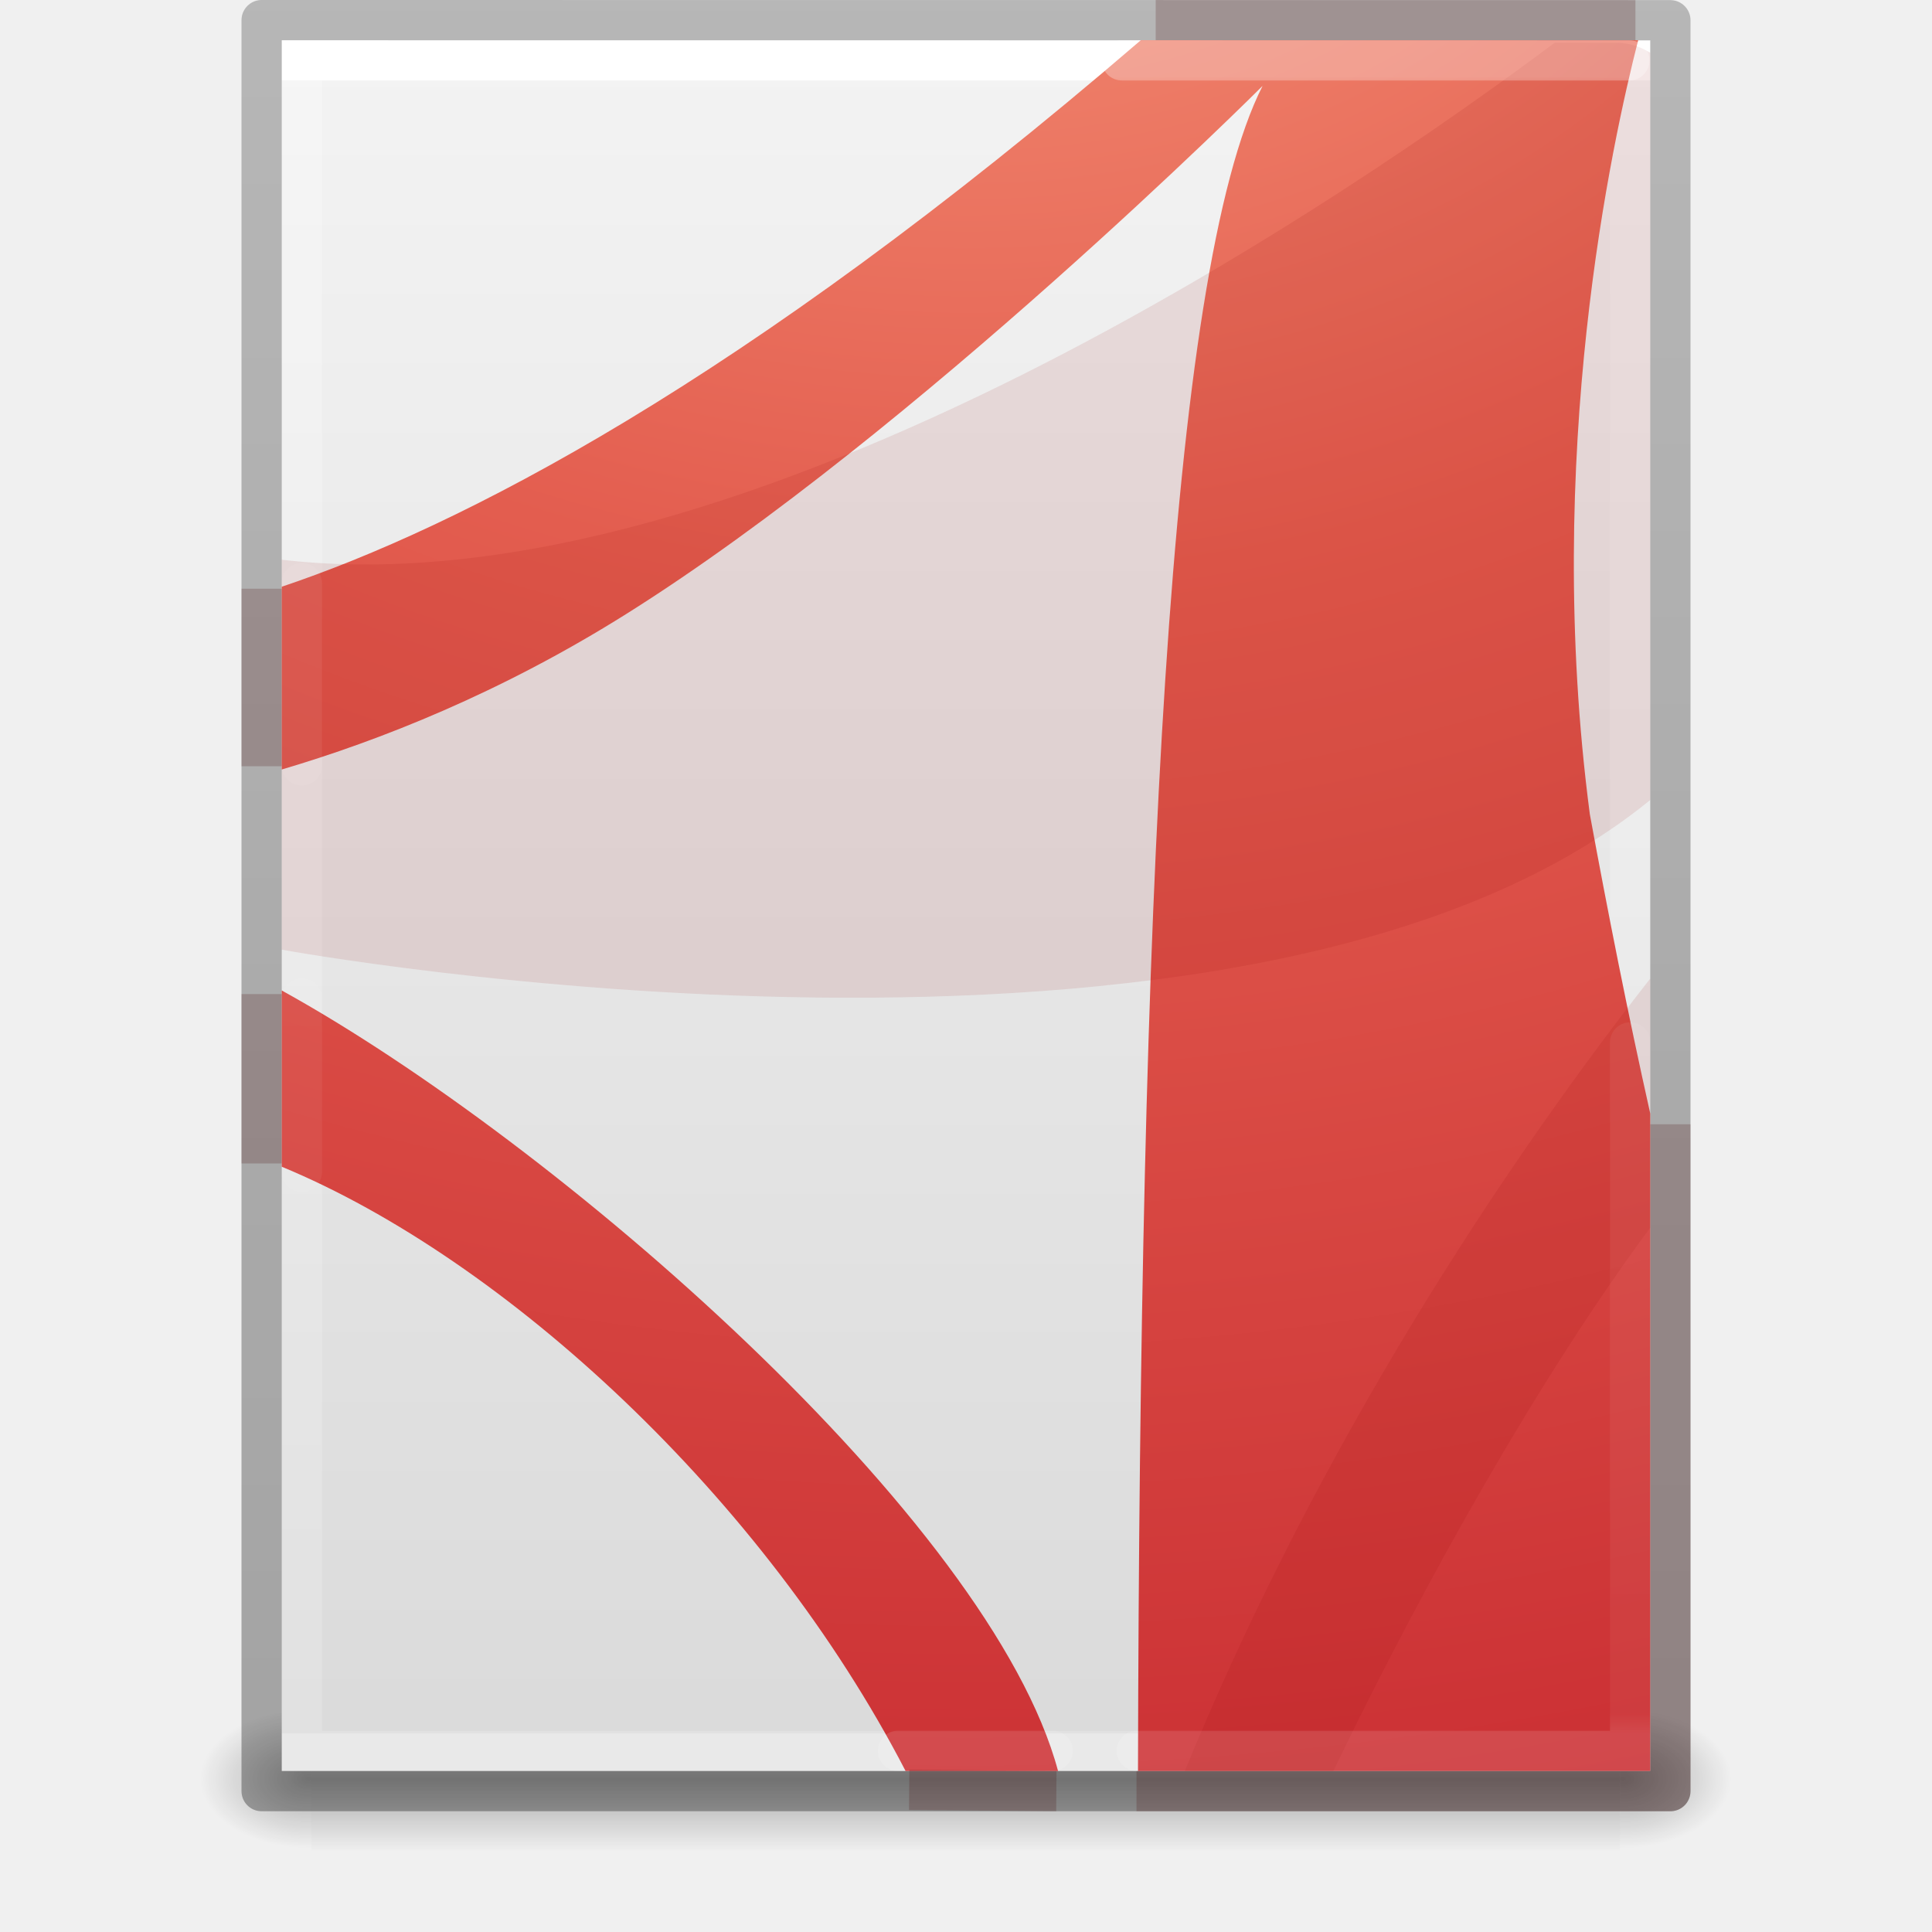
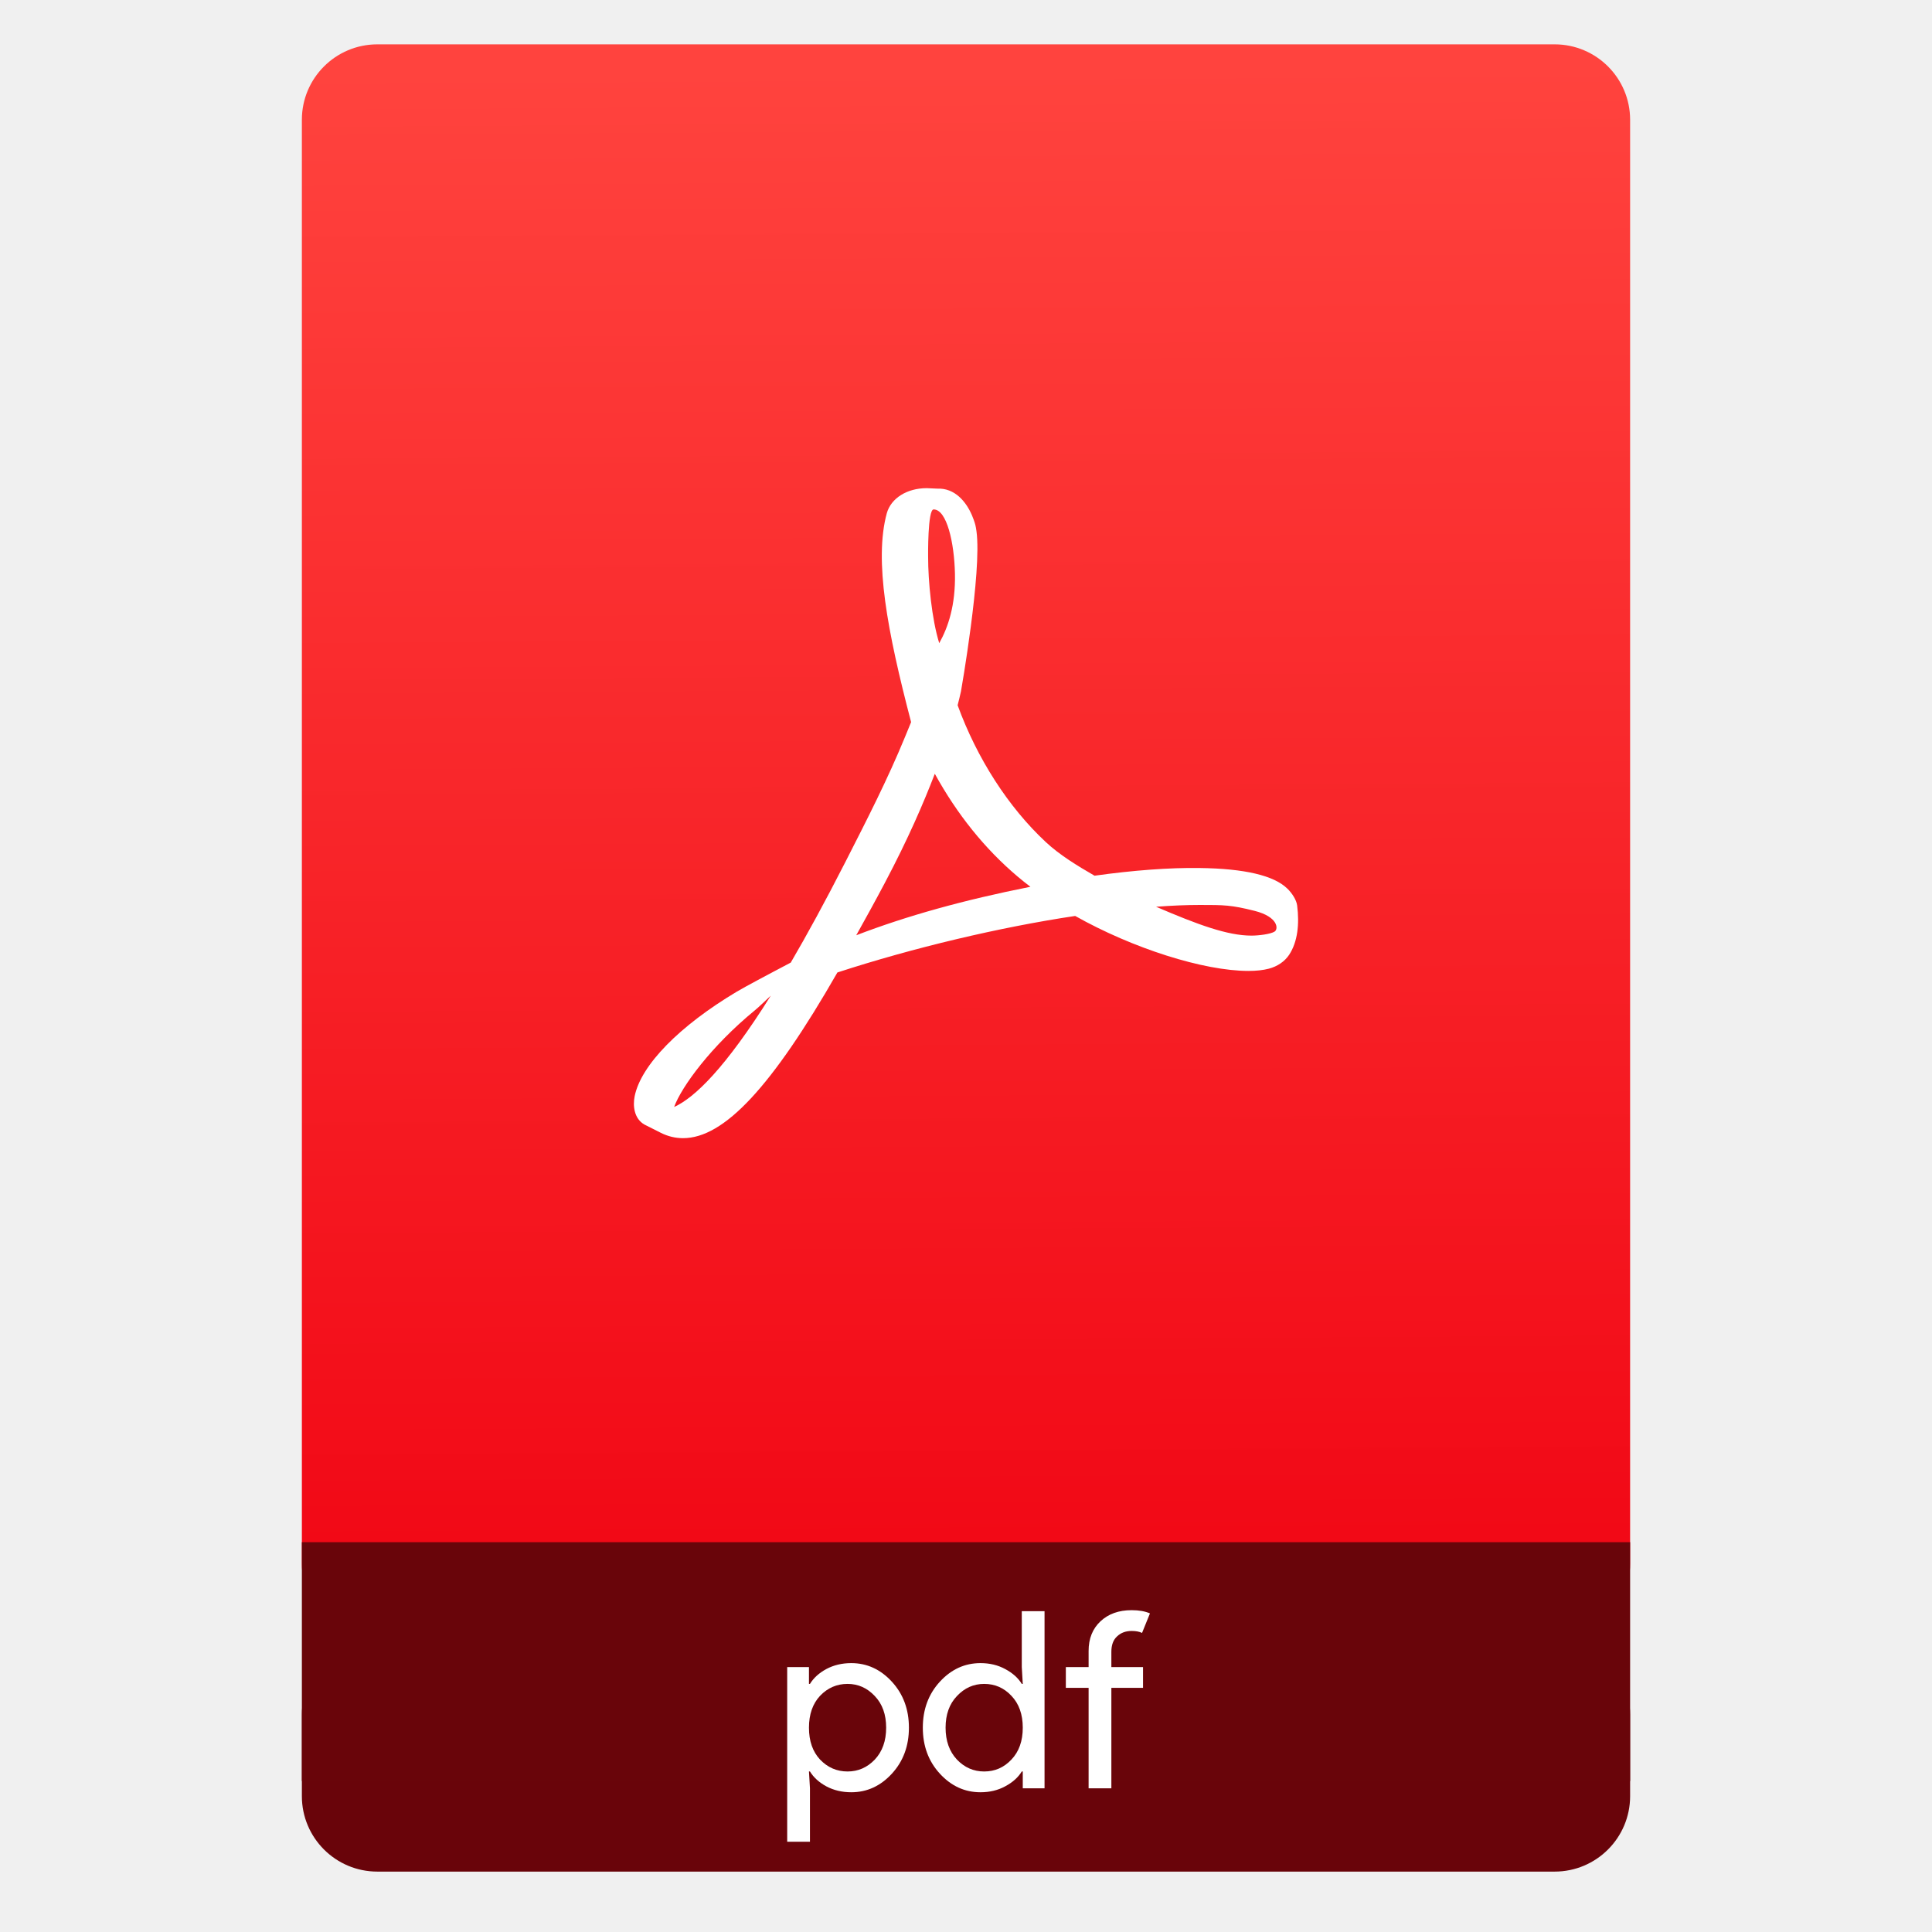
- <svg xmlns="http://www.w3.org/2000/svg" xmlns:xlink="http://www.w3.org/1999/xlink" version="1.1" width="48" height="48" id="svg3901">
-   <defs id="defs3903">
-     <linearGradient id="linearGradient3403">
-       <stop offset="0" style="stop-color:#ffffff;stop-opacity:1" id="stop3405" />
-       <stop offset="0" style="stop-color:#ffffff;stop-opacity:0.235" id="stop3407" />
-       <stop offset="1" style="stop-color:#ffffff;stop-opacity:0.157" id="stop3409" />
-       <stop offset="1" style="stop-color:#ffffff;stop-opacity:0.392" id="stop3411" />
-     </linearGradient>
-     <linearGradient id="linearGradient3600">
-       <stop id="stop3602" style="stop-color:#f4f4f4;stop-opacity:1" offset="0" />
-       <stop id="stop3604" style="stop-color:#dbdbdb;stop-opacity:1" offset="1" />
-     </linearGradient>
-     <linearGradient id="linearGradient5060">
-       <stop id="stop5062" style="stop-color:#000000;stop-opacity:1" offset="0" />
-       <stop id="stop5064" style="stop-color:#000000;stop-opacity:0" offset="1" />
-     </linearGradient>
-     <linearGradient id="linearGradient5048">
-       <stop id="stop5050" style="stop-color:#000000;stop-opacity:0" offset="0" />
-       <stop id="stop5056" style="stop-color:#000000;stop-opacity:1" offset="0.5" />
-       <stop id="stop5052" style="stop-color:#000000;stop-opacity:0" offset="1" />
-     </linearGradient>
-     <linearGradient id="linearGradient3104-6">
-       <stop offset="0" style="stop-color:#000000;stop-opacity:0.318" id="stop3106-3" />
-       <stop offset="1" style="stop-color:#000000;stop-opacity:0.24" id="stop3108-9" />
-     </linearGradient>
-     <linearGradient xlink:href="#linearGradient3403" id="linearGradient3106" gradientUnits="userSpaceOnUse" gradientTransform="matrix(0.8918919,0,0,1.135135,2.5946,-4.743231)" x1="24" y1="5.94" x2="24" y2="42.111" />
-     <linearGradient xlink:href="#linearGradient3600" id="linearGradient3109" gradientUnits="userSpaceOnUse" gradientTransform="matrix(0.9714263,0,0,0.9343194,0.6857668,-1.357)" x1="25.132" y1="0.985" x2="25.132" y2="47.013" />
-     <radialGradient xlink:href="#linearGradient5060" id="radialGradient3112" gradientUnits="userSpaceOnUse" gradientTransform="matrix(0.02303995,0,0,0.01470022,26.36088,37.04018)" cx="605.714" cy="486.648" fx="605.714" fy="486.648" r="117.143" />
-     <radialGradient xlink:href="#linearGradient5060" id="radialGradient3115" gradientUnits="userSpaceOnUse" gradientTransform="matrix(-0.02303994,0,0,0.01470022,21.62311,37.04018)" cx="605.714" cy="486.648" fx="605.714" fy="486.648" r="117.143" />
-     <linearGradient xlink:href="#linearGradient5048" id="linearGradient3118" gradientUnits="userSpaceOnUse" gradientTransform="matrix(0.06732488,0,0,0.01470022,-0.3411391,37.04015)" x1="302.857" y1="366.648" x2="302.857" y2="609.505" />
-     <linearGradient xlink:href="#linearGradient3104-6" id="linearGradient3170" gradientUnits="userSpaceOnUse" gradientTransform="matrix(0.8074969,0,0,0.8947171,59.41023,-2.977343)" x1="-51.786" y1="50.786" x2="-51.786" y2="2.906" />
-     <radialGradient xlink:href="#linearGradient3242-4" id="radialGradient3139" gradientUnits="userSpaceOnUse" gradientTransform="matrix(0,7.522599,-9.221951,0,116.2467,-72.79131)" cx="8.276" cy="9.994" fx="8.276" fy="9.994" r="12.672" />
-     <linearGradient id="linearGradient3242-4">
-       <stop id="stop3244-7" style="stop-color:#f89b7e;stop-opacity:1" offset="0" />
-       <stop id="stop3246-1" style="stop-color:#e35d4f;stop-opacity:1" offset="0.262" />
-       <stop id="stop3248-5" style="stop-color:#c6262e;stop-opacity:1" offset="0.661" />
-       <stop id="stop3250-7" style="stop-color:#690b2c;stop-opacity:1" offset="1" />
-     </linearGradient>
-     <linearGradient y2="42.1" x2="24" y1="5.864" x1="24" gradientTransform="matrix(0.8918892,0,0,1.13513,2.594665,-4.743162)" gradientUnits="userSpaceOnUse" id="linearGradient3132" xlink:href="#linearGradient3977-4-9" />
-     <linearGradient id="linearGradient3977-4-9">
-       <stop offset="0" style="stop-color:#ffffff;stop-opacity:1" id="stop3979-7-7" />
-       <stop offset="0.012" style="stop-color:#ffffff;stop-opacity:0.235" id="stop3981-6-7" />
-       <stop offset="0.988" style="stop-color:#ffffff;stop-opacity:0.157" id="stop3983-5-5" />
-       <stop offset="1" style="stop-color:#ffffff;stop-opacity:0.392" id="stop3985-6-6" />
-     </linearGradient>
-   </defs>
-   <rect style="opacity:0.3;fill:url(#linearGradient3118);fill-opacity:1;fill-rule:nonzero;stroke:none;stroke-width:1;marker:none;visibility:visible;display:inline;overflow:visible" id="rect2879" y="42.43" x="7.738" height="3.57" width="32.508" />
-   <path style="opacity:0.3;fill:url(#radialGradient3115);fill-opacity:1;fill-rule:nonzero;stroke:none;stroke-width:1;marker:none;visibility:visible;display:inline;overflow:visible" id="path2881" d="m 7.738,42.43 c 0,0 0,3.57 0,3.57 -1.187,0.007 -2.868,-0.8 -2.868,-1.785 0,-0.985 1.324,-1.785 2.868,-1.785 z" />
-   <path style="opacity:0.3;fill:url(#radialGradient3112);fill-opacity:1;fill-rule:nonzero;stroke:none;stroke-width:1;marker:none;visibility:visible;display:inline;overflow:visible" id="path2883" d="m 40.246,42.43 c 0,0 0,3.57 0,3.57 1.187,0.007 2.868,-0.8 2.868,-1.785 0,-0.985 -1.324,-1.785 -2.868,-1.785 z" />
-   <path style="fill:url(#linearGradient3109);fill-opacity:1;stroke:none;display:inline" id="path4160" d="m 7,1 c 7.791,0 34,0.003 34,0.003 L 41,44 C 41,44 18.333,44 7,44 7,29.667 7,15.333 7,1 z" />
-   <path style="fill:none;stroke:url(#linearGradient3106);stroke-width:1;stroke-linecap:round;stroke-linejoin:miter;stroke-miterlimit:4;stroke-opacity:1;stroke-dasharray:none;stroke-dashoffset:0" id="rect6741-1" d="m 40.5,43.5 -33,0 0,-42 33,0 z" />
-   <path style="fill:none;stroke:url(#linearGradient3170);stroke-width:1;stroke-linecap:butt;stroke-linejoin:round;stroke-miterlimit:4;stroke-opacity:1;stroke-dasharray:none;stroke-dashoffset:0;display:inline" id="path4160-6-1" d="m 6.5,0.5 c 8.02,0 35,0.003 35,0.003 l 3.7e-5,43.997 c 0,0 -23.333,0 -35,0 0,-14.667 0,-29.333 0,-44 z" />
-   <path style="color:#000000;clip-rule:nonzero;display:inline;overflow:visible;visibility:visible;opacity:1;isolation:auto;mix-blend-mode:normal;color-interpolation:sRGB;color-interpolation-filters:linearRGB;solid-color:#000000;solid-opacity:1;fill:url(#radialGradient3139);fill-opacity:1;fill-rule:nonzero;stroke:none;stroke-width:1;stroke-linecap:butt;stroke-linejoin:miter;stroke-miterlimit:4;stroke-dasharray:none;stroke-dashoffset:0;stroke-opacity:1;marker:none;color-rendering:auto;image-rendering:auto;shape-rendering:auto;text-rendering:auto;enable-background:accumulate" d="M 28.342,1 C 18.402,9.555 11.368,13.109 7,14.577 l 0,4.541 C 9.428,18.4 12.438,17.216 15.569,15.248 22.774,10.722 31.368,2.135 31.368,2.135 29.006,6.783 28.319,22.806 28.273,44 l 12.727,0 0,-16.334 c -0.558,-2.492 -1.056,-5.014 -1.501,-7.437 -1.172,-8.923 0.559,-16.716 1.201,-19.23 -0.167,-1.799e-5 -7.513,5.04e-4 -12.357,0 z M 7,24.608 l 0,4.379 C 12.547,31.284 18.981,37.204 22.499,44 l 3.788,0 C 24.62,37.769 13.816,28.37 7,24.608 Z" id="path6711" />
-   <path style="color:#000000;display:inline;overflow:visible;visibility:visible;opacity:0.1;fill:#8c0000;fill-opacity:1;fill-rule:evenodd;stroke:none;marker:none;enable-background:accumulate;clip-rule:nonzero;isolation:auto;mix-blend-mode:normal;color-interpolation:sRGB;color-interpolation-filters:linearRGB;solid-color:#000000;solid-opacity:1;stroke-width:1;stroke-linecap:butt;stroke-linejoin:miter;stroke-miterlimit:4;stroke-dasharray:none;stroke-dashoffset:0;stroke-opacity:1;filter-blend-mode:normal;filter-gaussianBlur-deviation:0;color-rendering:auto;image-rendering:auto;shape-rendering:auto;text-rendering:auto" d="M 38.625,1.062 C 33.936,4.572 18.591,15.26 7,13.906 l 0,9.688 c 0,0 24.047,4.41 34,-3.719 L 41,1.312 c -0.252,-0.159 -0.54,-0.25 -0.844,-0.25 l -1.531,0 z M 41,24.312 C 36.686,29.82 32.382,36.794 29.438,44 l 3.688,0 C 35.407,39.263 38.313,34.122 41,30.5 l 0,-6.188 z" id="path6713-2" />
-   <path style="opacity:0.3;fill:none;stroke:url(#linearGradient3132);stroke-width:1;stroke-linecap:round;stroke-linejoin:miter;stroke-miterlimit:4;stroke-dasharray:none;stroke-dashoffset:0;stroke-opacity:1" d="m 7.5,14.488 0,4.529 m 20.742,24.483 12.258,0 0,-17.601 M 40.48,1.5 l -12.607,0 m -20.373,23.31 0,4.303 M 22.308,43.5 l 3.847,0" id="rect6741-1-8-0" />
-   <path style="color:#000000;display:inline;overflow:visible;visibility:visible;opacity:0.2;fill:none;stroke:#410000;stroke-width:1;stroke-linecap:butt;stroke-linejoin:round;stroke-miterlimit:4;stroke-dasharray:none;stroke-dashoffset:0;stroke-opacity:1;marker:none;enable-background:accumulate" d="m 6.5,14.626 0,4.412 m 21.736,25.462 13.264,0 0,-16.568 M 40.632,0.502 28.713,0.5 M 6.5,24.698 l 0,4.208 m 16.088,15.564 3.657,0.029" id="path4160-6-1-0" />
+ <svg xmlns="http://www.w3.org/2000/svg" height="64" viewBox="0 0 64 64" width="64">
+   <linearGradient id="a" gradientTransform="matrix(1.07499 0 0 1.02929 56.68895 -.015285)" gradientUnits="userSpaceOnUse" x1="-74.929" x2="-75.26" y1="52.199" y2="2.356">
+     <stop offset="0" stop-color="#f10614" />
+     <stop offset="1" stop-color="#ff433e" />
+   </linearGradient>
+   <g transform="translate(56.39177 -.176777)">
+     <rect fill="#69040a" height="7.699" ry="2.5" width="44" x="-46.392" y="54.477" />
+     <rect fill="url(#a)" height="52.832" ry="2.5" width="44" x="-46.392" y="1.646" />
+     <path d="m-46.392 51.264h44v7.912h-44z" fill="#69050a" />
+     <g fill="#fff" transform="matrix(.8195497 0 0 .8195497 -5.034288 9.421604)">
+       <path d="m-28.257 61.163q-.56 0-1.01-.24-.44-.24-.66-.6h-.04l.04.68v2.16h-.92v-7.06h.88v.68h.04q.22-.36.66-.6.45-.24 1.01-.24.95 0 1.64.75.69.75.69 1.86 0 1.11-.69 1.86-.69.75-1.64.75zm-.15-.84q.64 0 1.1-.48.46-.49.46-1.29 0-.8-.46-1.28-.46-.49-1.1-.49-.65 0-1.11.48-.45.48-.45 1.29 0 .81.45 1.29.46.48 1.11.48z" />
+       <path d="m-23.035 61.163q-.95 0-1.64-.75-.69-.75-.69-1.86 0-1.11.69-1.86.69-.75 1.64-.75.56 0 1 .24.45.24.67.6h.04l-.04-.68v-2.26h.92v7.16h-.88v-.68h-.04q-.22.36-.67.6-.44.24-1 .24zm.15-.84q.65 0 1.1-.48.46-.48.46-1.29 0-.81-.46-1.29-.45-.48-1.1-.48-.64 0-1.1.49-.46.48-.46 1.28 0 .8.46 1.29.46.48 1.1.48z" />
+       <path d="m-16.924 53.803q.44 0 .74.13l-.32.79q-.16-.08-.42-.08-.36 0-.59.22-.23.21-.23.62v.62h1.28v.84h-1.28v4.06h-.92v-4.06h-.92v-.84h.92v-.65q0-.75.48-1.2.48-.45 1.26-.45z" />
+     </g>
+     <path d="m68.517 1026.725c-.309-.304-.995-.466-2.038-.479-.706-.011-1.556.054-2.45.179-.4-.231-.813-.482-1.137-.785-.871-.813-1.598-1.943-2.051-3.184.03-.116.055-.218.078-.322 0 0 .491-2.787.361-3.729-.018-.129-.029-.167-.064-.267l-.043-.109c-.133-.308-.395-.634-.805-.616l-.241-.011-.007-0c-.458 0-.83.234-.928.584-.298 1.097.009 2.738.566 4.863l-.142.346c-.398.971-.898 1.949-1.338 2.812l-.057.112c-.463.907-.884 1.677-1.265 2.329l-.394.208c-.029.015-.703.372-.861.468-1.342.801-2.231 1.711-2.379 2.433-.047.23-.012.525.227.662l.381.192c.165.083.339.125.518.125.956 0 2.066-1.191 3.594-3.858 1.765-.575 3.774-1.052 5.536-1.316 1.342.756 2.993 1.28 4.035 1.28.185 0 .344-.018.474-.052.2-.053.368-.167.471-.321.202-.304.243-.723.188-1.152-.016-.127-.118-.285-.228-.392zm-14.277 5.086c.174-.477.864-1.419 1.884-2.255.064-.052.222-.2.367-.338-1.067 1.702-1.781 2.38-2.251 2.592zm6.042-13.914c.307 0 .482.775.497 1.501.014.726-.155 1.236-.366 1.613-.174-.558-.259-1.438-.259-2.014 0 0-.013-1.1.128-1.1zm-1.802 9.916c.214-.383.437-.787.664-1.216.555-1.049.905-1.87 1.166-2.545.519.944 1.165 1.747 1.925 2.39.095.08.195.161.301.241-1.545.306-2.88.677-4.056 1.129zm9.74-.086c-.094.058-.364.093-.537.093-.56 0-1.252-.256-2.222-.672.373-.028.715-.042 1.021-.042.561 0 .727 0 1.276.138.549.14.556.424.462.483z" fill="#fff" transform="matrix(1.422766 0 0 1.422766 -111.2319 -1431.177)" />
+   </g>
</svg>
